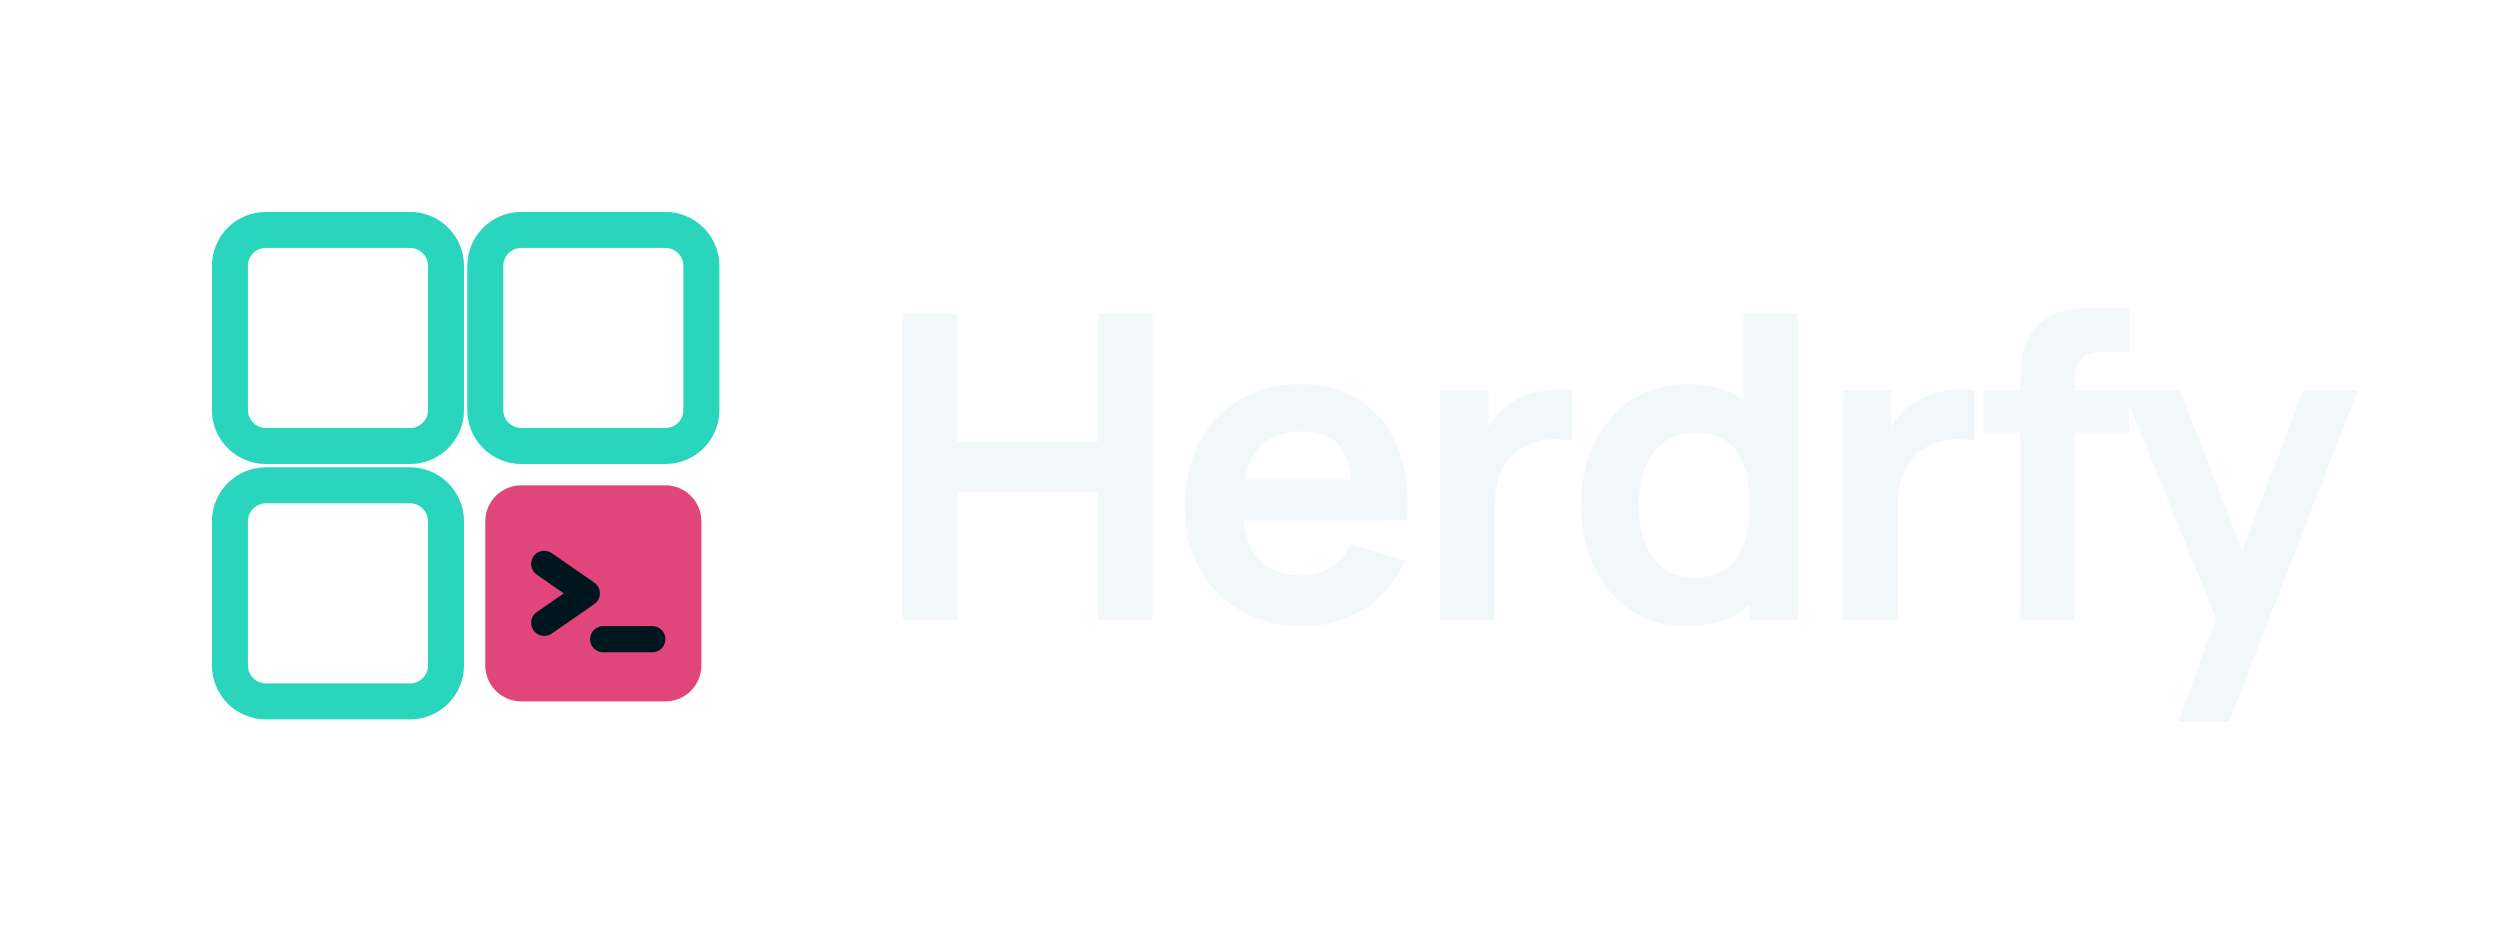
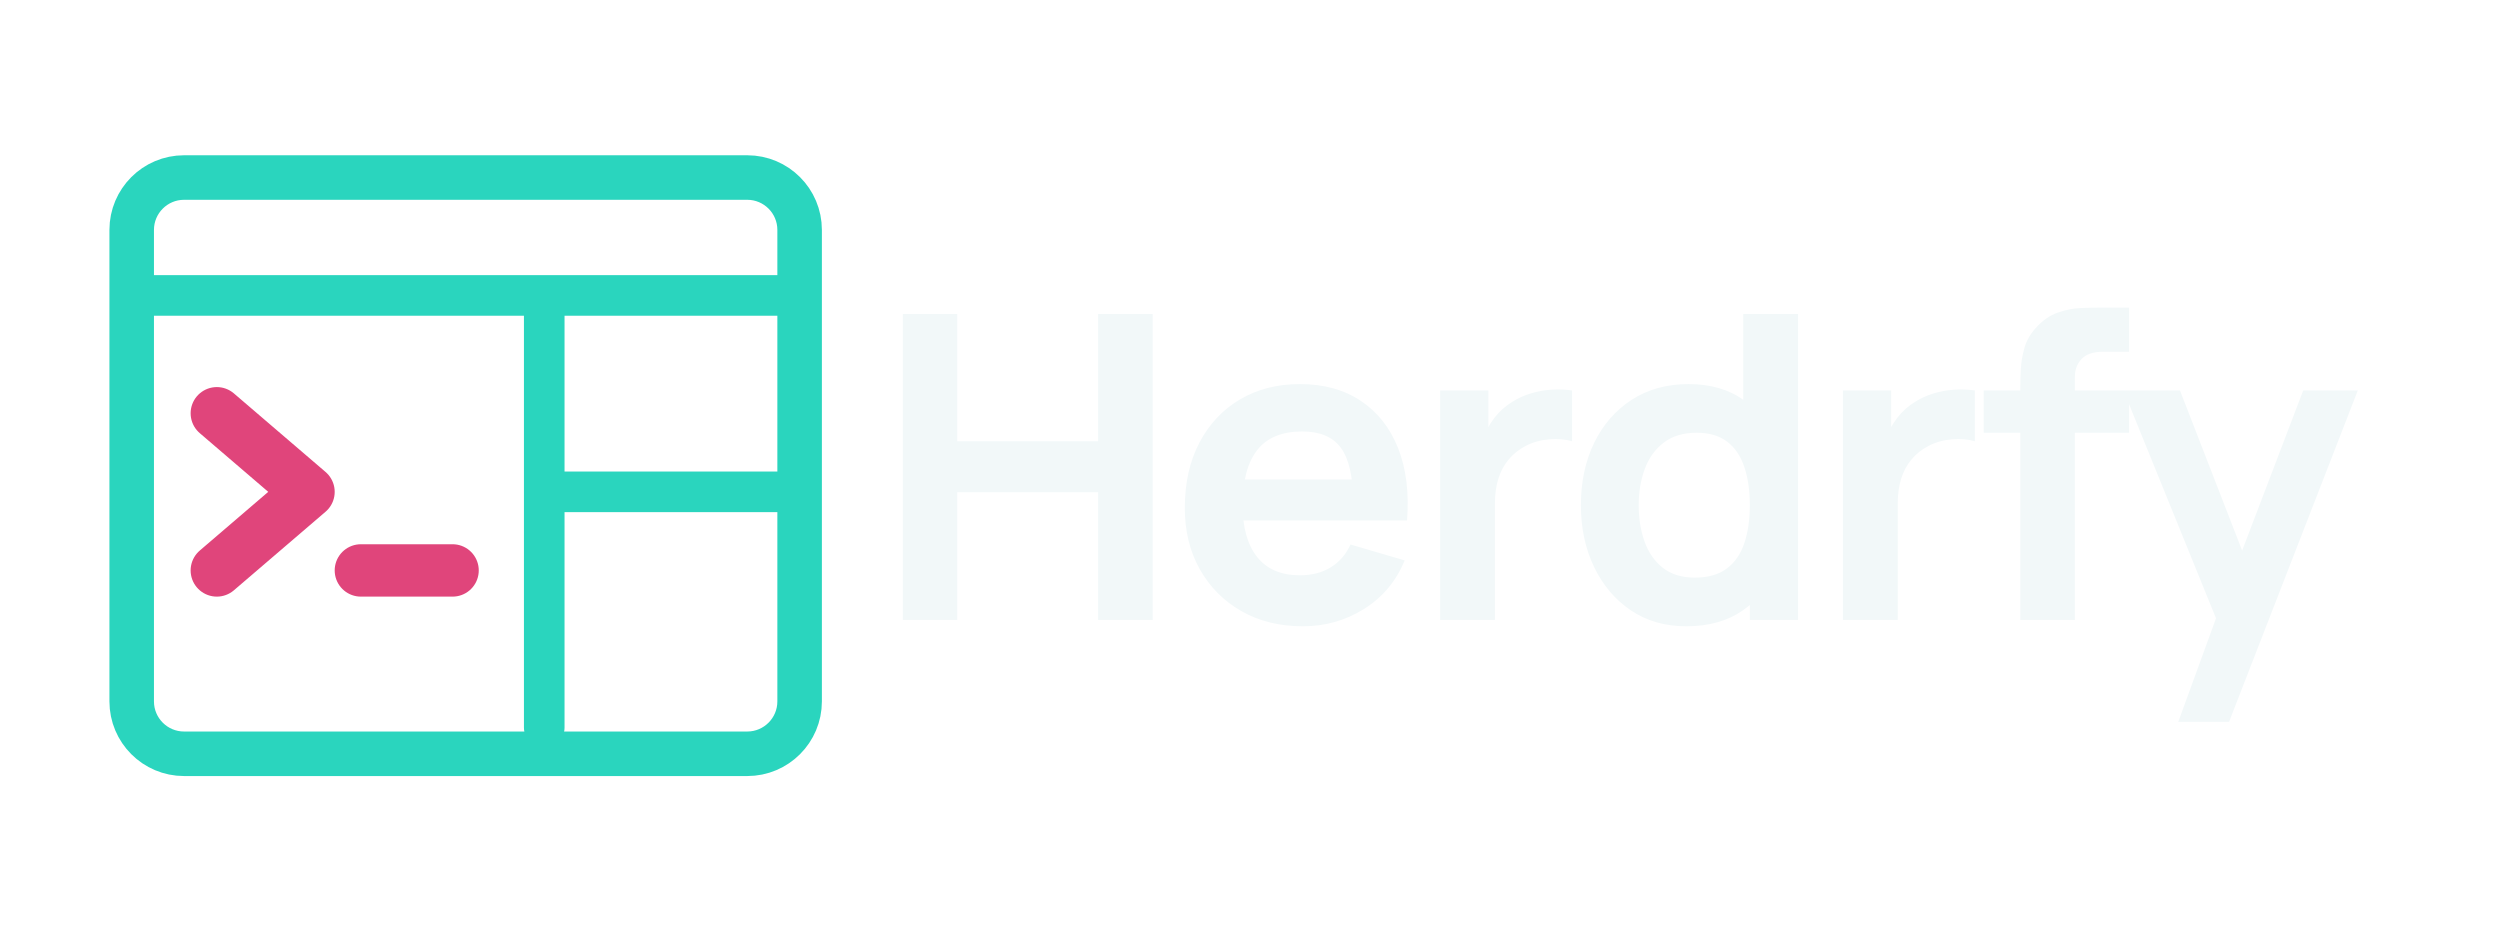
<svg xmlns="http://www.w3.org/2000/svg" viewBox="0 0 859 320" role="img" aria-labelledby="title">
-   <g transform="translate(16 16) scale(0.5625)">
-     <rect x="112" y="112" width="132" height="132" rx="22" fill="none" stroke="#2AD5BE" stroke-width="22" />
-     <rect x="268" y="112" width="132" height="132" rx="22" fill="none" stroke="#2AD5BE" stroke-width="22" />
-     <rect x="112" y="268" width="132" height="132" rx="22" fill="none" stroke="#2AD5BE" stroke-width="22" />
-     <rect x="268" y="268" width="132" height="132" rx="22" fill="#E0457B" />
-     <path d="M304 316l26 18-26 18M340 362h30" fill="none" stroke="#00161E" stroke-width="16" stroke-linecap="round" stroke-linejoin="round" />
+   <g transform="translate(16 16) scale(4.5)">
+     <g stroke-linejoin="round" stroke-linecap="round">
+       <rect x="6.5" y="10" width="51" height="44" rx="4" stroke="#2AD5BE" stroke-width="3.4" fill="none" />
+       <path d="M8 19h48M38 20v32m0-18h18" stroke="#2AD5BE" stroke-width="3.1" fill="none" />
+       <path d="m13 28 7 6-7 6m11 0h7" stroke="#E0457B" stroke-width="4" fill="none" />
+     </g>
  </g>
  <path d="M310.22 213L310.22 107.88L328.91 107.88L328.91 151.61L377.31 151.61L377.31 107.88L396.07 107.88L396.07 213L377.31 213L377.31 169.13L328.91 169.13L328.91 213ZM447.69 215.19Q435.65 215.19 426.52 209.97Q417.4 204.75 412.25 195.59Q407.1 186.43 407.1 174.53Q407.1 161.61 412.14 152.05Q417.18 142.48 426.08 137.23Q434.99 131.97 446.67 131.97Q458.93 131.97 467.58 137.74Q476.23 143.5 480.4 154.02Q484.56 164.53 483.46 178.84L464.92 178.84L464.92 171.97Q464.85 159.49 460.72 153.87Q456.6 148.25 447.47 148.25Q436.96 148.25 431.96 154.67Q426.96 161.1 426.96 173.58Q426.96 185.11 431.96 191.39Q436.96 197.67 446.67 197.67Q452.8 197.67 457.25 194.93Q461.71 192.2 464.04 187.09L482.66 192.56Q478.21 203.29 468.68 209.24Q459.15 215.19 447.69 215.19ZM421.12 178.84L421.12 164.75L474.34 164.75L474.34 178.84ZM494.83 213L494.83 134.16L511.4 134.16L511.4 153.36L509.5 150.88Q510.96 146.86 513.48 143.58Q516 140.29 519.57 138.1Q522.42 136.28 525.85 135.22Q529.28 134.16 532.93 133.9Q536.58 133.65 540.16 134.16L540.16 151.61Q536.73 150.59 532.31 150.95Q527.89 151.32 524.24 153.21Q520.74 155.04 518.37 157.89Q516 160.73 514.83 164.49Q513.66 168.25 513.66 172.85L513.66 213ZM579.41 215.19Q568.46 215.19 560.36 209.72Q552.25 204.24 547.73 194.82Q543.2 185.41 543.2 173.58Q543.2 161.54 547.76 152.15Q552.33 142.77 560.65 137.37Q568.97 131.97 580.21 131.97Q591.45 131.97 599.12 137.45Q606.78 142.92 610.73 152.34Q614.67 161.75 614.67 173.58Q614.67 185.41 610.69 194.82Q606.71 204.24 598.86 209.72Q591.02 215.19 579.41 215.19ZM582.33 198.47Q589.19 198.47 593.35 195.33Q597.51 192.2 599.37 186.57Q601.24 180.95 601.24 173.58Q601.24 166.13 599.37 160.51Q597.51 154.89 593.5 151.79Q589.48 148.69 582.99 148.69Q576.12 148.69 571.71 152.05Q567.29 155.4 565.17 161.06Q563.06 166.72 563.06 173.58Q563.06 180.52 565.1 186.17Q567.15 191.83 571.42 195.15Q575.69 198.47 582.33 198.47ZM601.24 213L601.24 158.32L598.97 158.32L598.97 107.88L617.81 107.88L617.81 213ZM633.23 213L633.23 134.16L649.81 134.16L649.81 153.36L647.91 150.88Q649.37 146.86 651.89 143.58Q654.4 140.29 657.98 138.1Q660.83 136.28 664.26 135.22Q667.69 134.16 671.34 133.9Q674.99 133.65 678.57 134.16L678.57 151.61Q675.14 150.59 670.72 150.95Q666.3 151.32 662.65 153.21Q659.15 155.04 656.78 157.89Q654.4 160.73 653.24 164.49Q652.07 168.25 652.07 172.85L652.07 213ZM694.17 213L694.17 133.65Q694.17 130.66 694.35 126.97Q694.53 123.28 695.59 119.56Q696.65 115.84 699.42 112.77Q702.85 108.9 706.98 107.44Q711.1 105.98 714.97 105.84Q718.84 105.69 721.76 105.69L731.54 105.69L731.54 120.87L722.49 120.87Q717.6 120.87 715.26 123.32Q712.93 125.77 712.93 129.42L712.93 213ZM681.61 148.69L681.61 134.16L731.54 134.16L731.54 148.69ZM748.45 248.04L763.64 206.36L763.93 218.62L729.62 134.16L749.04 134.16L772.76 195.26L768.09 195.26L791.38 134.16L810.14 134.16L765.9 248.04Z" fill="#F2F8F9" />
</svg>
